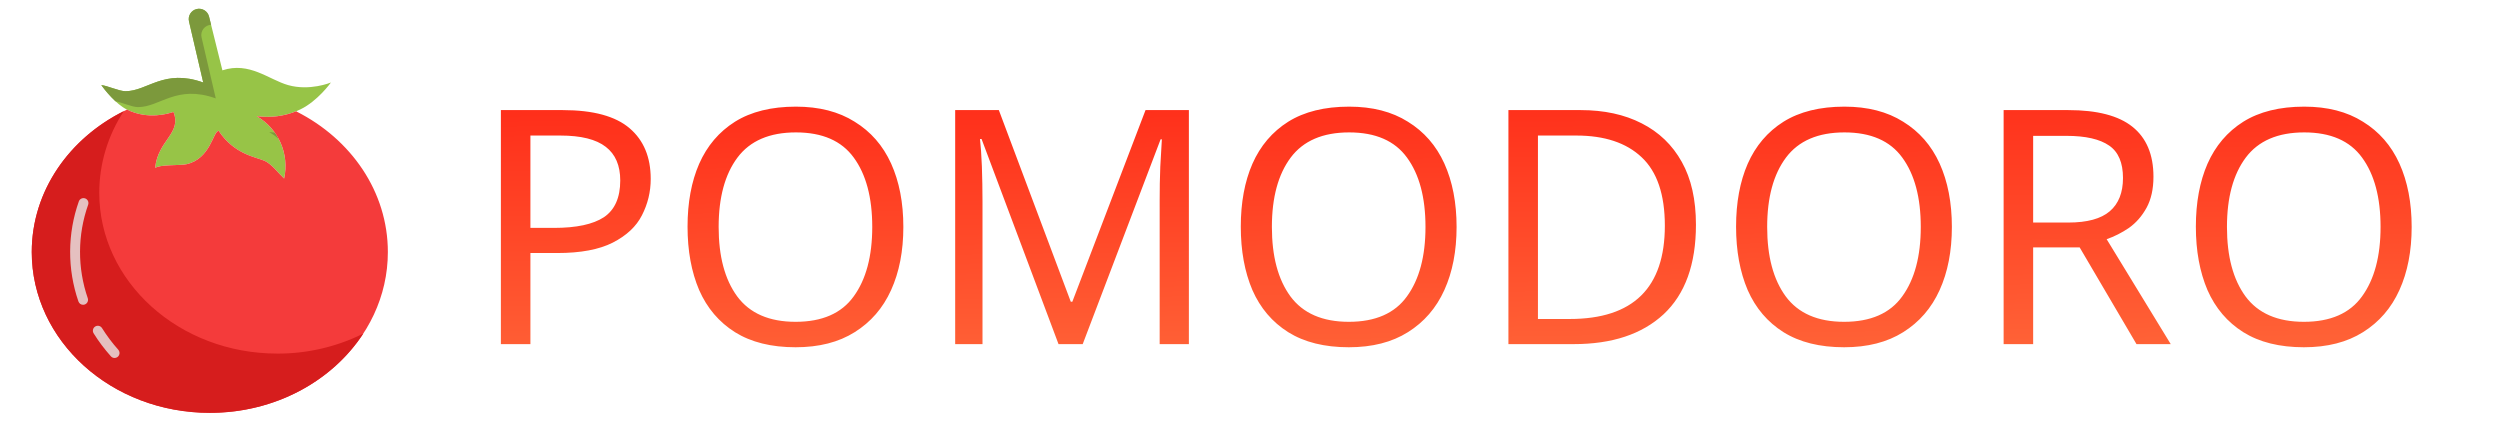
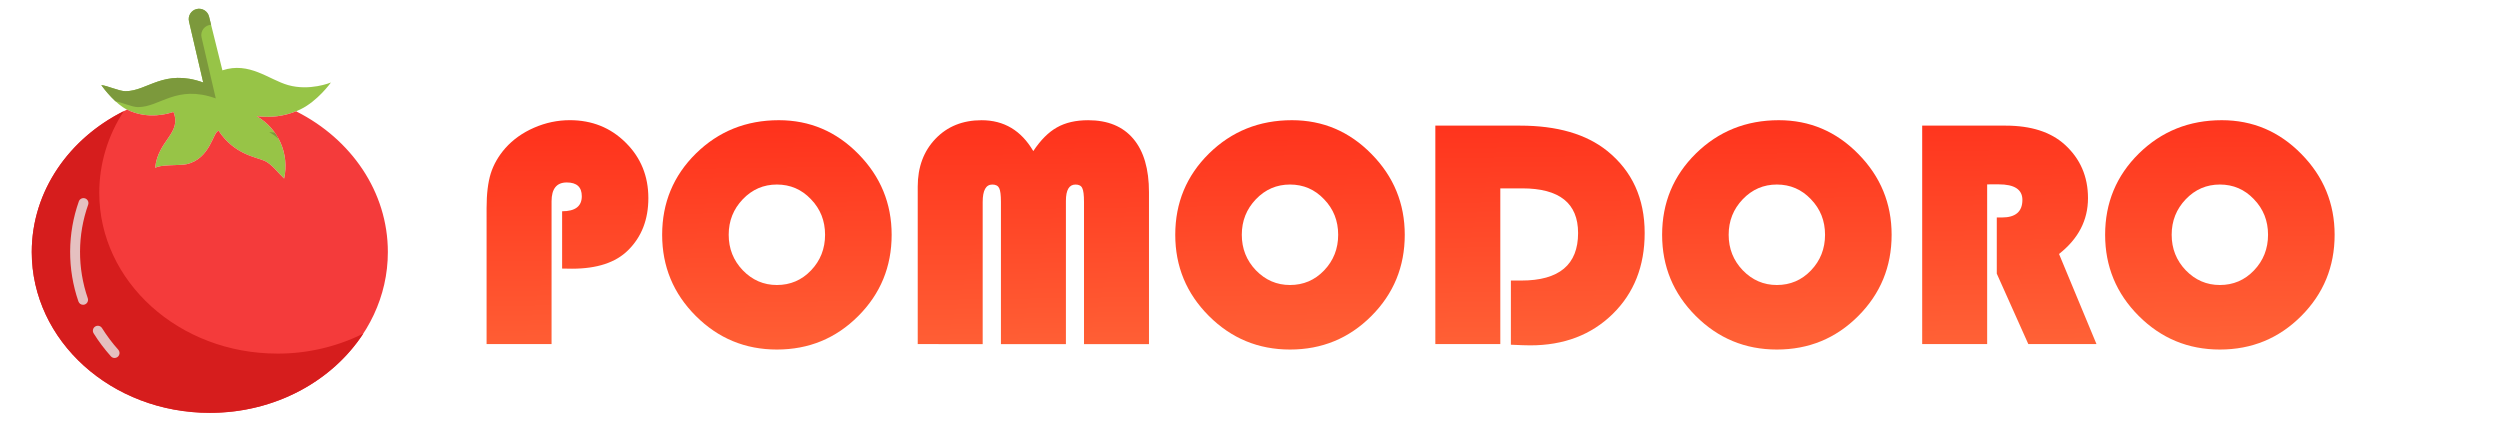
<svg xmlns="http://www.w3.org/2000/svg" xmlns:xlink="http://www.w3.org/1999/xlink" width="470" height="80" viewBox="0 0 124.354 21.167" version="1.1" id="svg8">
  <defs id="defs2">
    <linearGradient id="linearGradient976">
      <stop style="stop-color:#ff9955;stop-opacity:1" offset="0" id="stop972" />
      <stop style="stop-color:#ff0000;stop-opacity:1" offset="1" id="stop974" />
    </linearGradient>
    <linearGradient xlink:href="#linearGradient976" id="linearGradient982" x1="223.747" y1="120.019" x2="221.705" y2="-24.39" gradientUnits="userSpaceOnUse" gradientTransform="matrix(0.2623427,0,0,0.2623427,0.8853617,-0.03914237)" />
  </defs>
  <g id="layer1">
    <path d="M 6.315,5.452 C 5.758,5.175 5.207,4.472 5.037,4.233 c 0.301,0.024 0.881,0.303 1.204,0.303 1.098,0 1.904,-1.135 3.867,-0.433 L 9.4,1.067 A 0.513,0.513 0 0 1 10.399,0.83 l 0.663,2.669 0.001,-4.722e-4 c 1.34,-0.445 2.307,0.462 3.269,0.735 1.072,0.303 2.105,-0.12 2.129,-0.13 -0.017,0.024 -0.667,0.924 -1.513,1.334 q -0.103,0.05 -0.204,0.091 A 3.822,3.822 0 0 1 12.765,5.777 2.864,2.864 0 0 1 14.131,8.879 C 13.889,8.662 13.511,8.157 13.169,8.004 12.744,7.815 11.654,7.688 10.877,6.508 10.598,6.517 10.483,7.902 9.27,8.169 8.958,8.238 7.923,8.179 7.716,8.357 7.85,6.964 9.055,6.643 8.627,5.568 8.399,5.646 7.372,5.975 6.316,5.452 c -3.936e-4,0 -3.936e-4,-4.723e-4 -8.133e-4,-4.723e-4 z" fill="#97c447" id="path10" style="stroke-width:0.041" />
    <path d="M 13.668,6.598 C 13.554,6.59 13.46,6.579 13.39,6.569 A 2.924,2.924 0 0 1 13.862,6.912 2.829,2.829 0 0 0 13.668,6.598 Z" fill="#7c993c" id="path12" style="stroke-width:0.041" />
    <path d="m 6.865,5.328 c 1.098,0 1.904,-1.135 3.867,-0.433 L 10.025,1.859 A 0.512,0.512 0 0 1 10.499,1.233 L 10.399,0.83 A 0.513,0.513 0 0 0 9.4,1.067 L 10.108,4.103 C 8.144,3.401 7.339,4.536 6.241,4.536 c -0.323,0 -0.902,-0.279 -1.204,-0.303 a 5.611,5.611 0 0 0 0.704,0.803 c 0.315,0.057 0.827,0.292 1.124,0.292 z" fill="#7c993c" id="path14" style="stroke-width:0.041" />
    <path d="m 14.753,5.55 c 2.708,1.369 4.539,3.984 4.539,6.986 0,4.418 -3.965,8 -8.857,8 -4.892,0 -8.857,-3.581 -8.857,-8 0,-3.075 1.921,-5.745 4.738,-7.084 3.934e-4,0 3.934e-4,4.722e-4 8.132e-4,4.722e-4 C 7.372,5.975 8.399,5.647 8.627,5.568 9.055,6.643 7.85,6.964 7.716,8.357 7.923,8.179 8.958,8.238 9.27,8.17 10.483,7.902 10.598,6.518 10.877,6.509 c 0.777,1.179 1.868,1.306 2.292,1.495 0.342,0.153 0.72,0.659 0.963,0.876 A 2.864,2.864 0 0 0 12.765,5.777 3.822,3.822 0 0 0 14.745,5.529 Z" fill="#f43b3b" id="path16" style="stroke-width:0.041" />
    <path d="m 13.793,17.588 c -4.892,0 -8.857,-3.581 -8.857,-8 A 7.387,7.387 0 0 1 6.161,5.527 C 3.429,6.889 1.578,9.517 1.578,12.536 c 0,4.418 3.965,8 8.857,8 3.251,0 6.091,-1.582 7.632,-3.939 a 9.568,9.568 0 0 1 -4.273,0.992 z" fill="#d61d1d" id="path18" style="stroke-width:0.041" />
    <g opacity="0.8" id="g22" transform="matrix(0.04101083,0,0,0.04101083,-0.06408052,-0.01095166)">
      <path d="m 140.522,434.46 a 5.986,5.986 0 0 1 -4.476,-2 203.428,203.428 0 0 1 -20.949,-27.9 6,6 0 0 1 10.186,-6.345 191.276,191.276 0 0 0 19.711,26.245 6,6 0 0 1 -4.472,10 z" fill="#e9e9e9" id="path20" />
    </g>
    <g opacity="0.8" id="g26" transform="matrix(0.04101083,0,0,0.04101083,-0.06408052,-0.01095166)">
      <path d="m 102.319,369.942 a 6,6 0 0 1 -5.672,-4.047 184.1,184.1 0 0 1 0.495,-121.333 6.001,6.001 0 0 1 11.316,4 172.088,172.088 0 0 0 -0.465,113.428 6.005,6.005 0 0 1 -5.674,7.956 z" fill="#e9e9e9" id="path24" />
    </g>
-     <text xml:space="preserve" style="font-style:normal;font-weight:normal;font-size:16.304px;line-height:1.25;font-family:sans-serif;fill:url(#linearGradient982);fill-opacity:1;stroke:none;stroke-width:0.408" x="23.335" y="17.116" id="text89">
-       <tspan id="tspan87" x="23.335" y="17.116" style="font-style:normal;font-variant:normal;font-weight:normal;font-stretch:normal;font-family:'Book Antiqua';-inkscape-font-specification:'Book Antiqua';fill:url(#linearGradient982);fill-opacity:1;stroke-width:0.408">POMODORO</tspan>
-     </text>
+     <g aria-label="POMODORO" id="text89" style="font-style:normal;font-weight:normal;font-size:16.304px;line-height:1.25;font-family:sans-serif;fill:url(#linearGradient982);fill-opacity:1;stroke:none;stroke-width:0.408">
+       <path d="m 27.96,13.359 v -2.85 q 0.979,0 0.979,-0.748 0,-0.685 -0.748,-0.685 -0.756,0 -0.756,0.939 v 7.101 h -3.232 v -6.767 q 0,-1.051 0.207,-1.72 0.215,-0.677 0.724,-1.258 0.573,-0.645 1.433,-1.019 0.86,-0.374 1.775,-0.374 1.656,0 2.778,1.115 1.13,1.115 1.13,2.762 0,1.6 -1.011,2.595 -0.923,0.916 -2.786,0.916 z" style="font-style:normal;font-variant:normal;font-weight:normal;font-stretch:normal;font-family:'Bauhaus 93';-inkscape-font-specification:'Bauhaus 93, ';fill:url(#linearGradient982);fill-opacity:1;stroke-width:0.408" id="path879" />
+       <path d="m 38.739,5.979 q 2.309,0 3.957,1.68 1.656,1.68 1.656,4.02 0,2.38 -1.664,4.044 -1.664,1.664 -4.044,1.664 -2.364,0 -4.036,-1.672 Q 32.936,14.043 32.936,11.679 q 0,-2.388 1.68,-4.044 1.688,-1.656 4.124,-1.656 z m -0.096,3.2 q -0.995,0 -1.696,0.732 -0.701,0.732 -0.701,1.767 0,1.035 0.701,1.767 0.709,0.732 1.696,0.732 1.003,0 1.696,-0.724 0.701,-0.732 0.701,-1.775 0,-1.043 -0.701,-1.767 -0.693,-0.732 -1.696,-0.732 z" style="font-style:normal;font-variant:normal;font-weight:normal;font-stretch:normal;font-family:'Bauhaus 93';-inkscape-font-specification:'Bauhaus 93, ';fill:url(#linearGradient982);fill-opacity:1;stroke-width:0.408" id="path881" />
+       <path d="M 45.649,17.116 V 9.283 q 0,-1.457 0.884,-2.38 0.884,-0.923 2.293,-0.923 1.672,0 2.571,1.536 0.549,-0.828 1.178,-1.178 0.629,-0.358 1.552,-0.358 1.465,0 2.245,0.923 0.78,0.923 0.78,2.659 v 7.555 h -3.232 v -7.069 q 0,-0.525 -0.088,-0.693 -0.08,-0.175 -0.334,-0.175 -0.478,0 -0.478,0.812 v 7.125 h -3.232 v -7.069 q 0,-0.517 -0.088,-0.693 -0.088,-0.175 -0.342,-0.175 -0.478,0 -0.478,0.868 v 7.069 z" style="font-style:normal;font-variant:normal;font-weight:normal;font-stretch:normal;font-family:'Bauhaus 93';-inkscape-font-specification:'Bauhaus 93, ';fill:url(#linearGradient982);fill-opacity:1;stroke-width:0.408" id="path883" />
+       <path d="m 64.262,5.979 q 2.309,0 3.957,1.68 1.656,1.68 1.656,4.02 0,2.38 -1.664,4.044 -1.664,1.664 -4.044,1.664 -2.364,0 -4.036,-1.672 -1.672,-1.672 -1.672,-4.036 0,-2.388 1.68,-4.044 1.688,-1.656 4.124,-1.656 z m -0.096,3.2 q -0.995,0 -1.696,0.732 -0.701,0.732 -0.701,1.767 0,1.035 0.701,1.767 0.709,0.732 1.696,0.732 1.003,0 1.696,-0.724 0.701,-0.732 0.701,-1.775 0,-1.043 -0.701,-1.767 -0.693,-0.732 -1.696,-0.732 z" style="font-style:normal;font-variant:normal;font-weight:normal;font-stretch:normal;font-family:'Bauhaus 93';-inkscape-font-specification:'Bauhaus 93, ';fill:url(#linearGradient982);fill-opacity:1;stroke-width:0.408" id="path885" />
+       <path d="m 74.628,9.37 v 7.746 h -3.232 V 6.249 h 4.211 q 2.77,0 4.339,1.258 1.863,1.505 1.863,4.084 0,2.468 -1.592,4.028 -1.592,1.56 -4.1,1.56 -0.295,0 -0.963,-0.032 v -3.192 h 0.517 q 2.826,0 2.826,-2.364 0,-2.221 -2.778,-2.221 z" style="font-style:normal;font-variant:normal;font-weight:normal;font-stretch:normal;font-family:'Bauhaus 93';-inkscape-font-specification:'Bauhaus 93, ';fill:url(#linearGradient982);fill-opacity:1;stroke-width:0.408" id="path887" />
+       <path d="m 88.48,5.979 q 2.309,0 3.957,1.68 1.656,1.68 1.656,4.02 0,2.38 -1.664,4.044 -1.664,1.664 -4.044,1.664 -2.364,0 -4.036,-1.672 -1.672,-1.672 -1.672,-4.036 0,-2.388 1.68,-4.044 1.688,-1.656 4.124,-1.656 z m -0.096,3.2 q -0.995,0 -1.696,0.732 -0.701,0.732 -0.701,1.767 0,1.035 0.701,1.767 0.709,0.732 1.696,0.732 1.003,0 1.696,-0.724 0.701,-0.732 0.701,-1.775 0,-1.043 -0.701,-1.767 -0.693,-0.732 -1.696,-0.732 z" style="font-style:normal;font-variant:normal;font-weight:normal;font-stretch:normal;font-family:'Bauhaus 93';-inkscape-font-specification:'Bauhaus 93, ';fill:url(#linearGradient982);fill-opacity:1;stroke-width:0.408" id="path889" />
+       <path d="M 98.845,9.171 V 17.116 H 95.613 V 6.249 h 4.148 q 1.895,0 2.938,0.939 1.162,1.051 1.162,2.667 0,1.648 -1.441,2.778 l 1.863,4.482 h -3.391 l -1.568,-3.503 v -2.794 h 0.255 q 1.019,0 1.019,-0.876 0,-0.772 -1.178,-0.772 z" style="font-style:normal;font-variant:normal;font-weight:normal;font-stretch:normal;font-family:'Bauhaus 93';-inkscape-font-specification:'Bauhaus 93, ';fill:url(#linearGradient982);fill-opacity:1;stroke-width:0.408" id="path891" />
+       <path d="m 110.516,5.979 q 2.309,0 3.957,1.68 1.656,1.68 1.656,4.02 0,2.38 -1.664,4.044 -1.664,1.664 -4.044,1.664 -2.364,0 -4.036,-1.672 -1.672,-1.672 -1.672,-4.036 0,-2.388 1.68,-4.044 1.688,-1.656 4.124,-1.656 z m -0.096,3.2 q -0.995,0 -1.696,0.732 -0.701,0.732 -0.701,1.767 0,1.035 0.701,1.767 0.709,0.732 1.696,0.732 1.003,0 1.696,-0.724 0.701,-0.732 0.701,-1.775 0,-1.043 -0.701,-1.767 -0.693,-0.732 -1.696,-0.732 z" style="font-style:normal;font-variant:normal;font-weight:normal;font-stretch:normal;font-family:'Bauhaus 93';-inkscape-font-specification:'Bauhaus 93, ';fill:url(#linearGradient982);fill-opacity:1;stroke-width:0.408" id="path893" />
+     </g>
  </g>
</svg>
